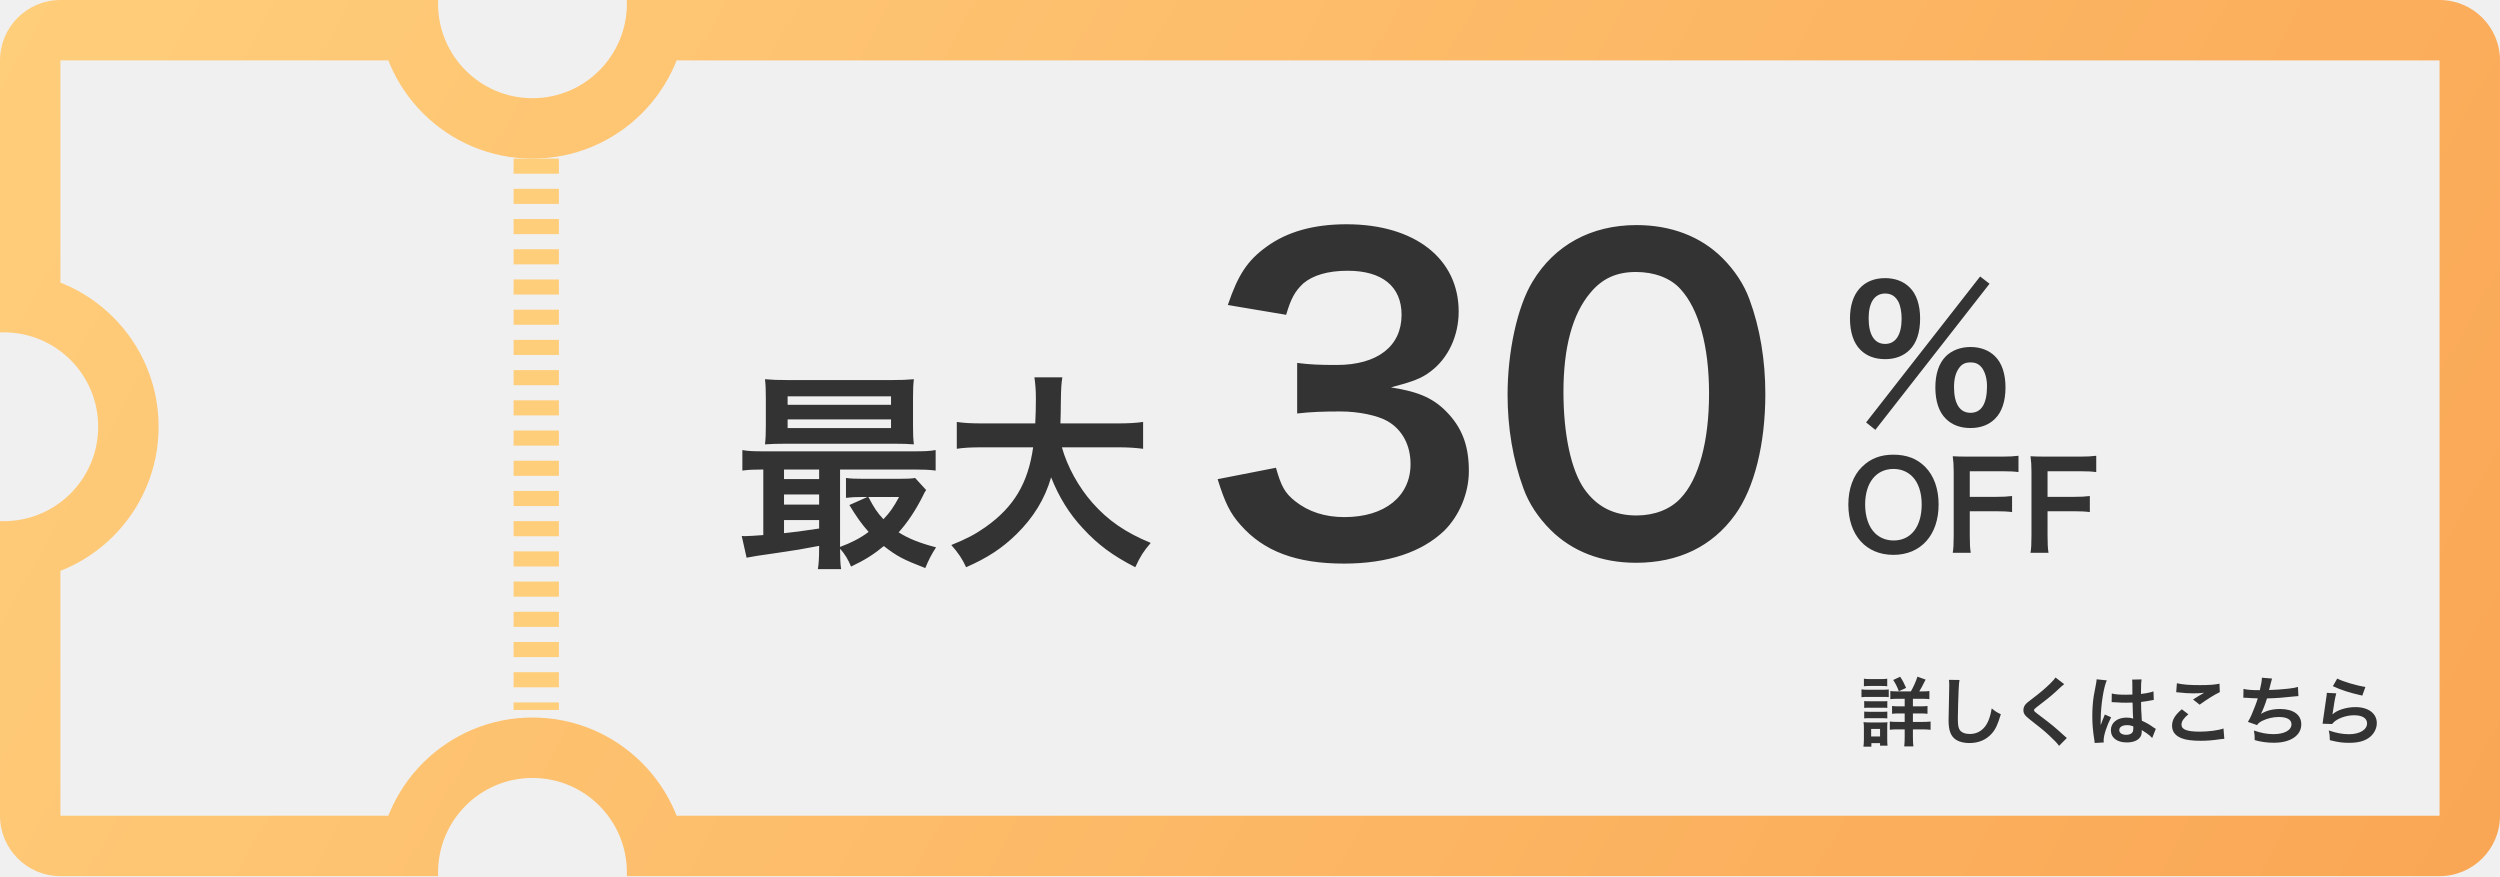
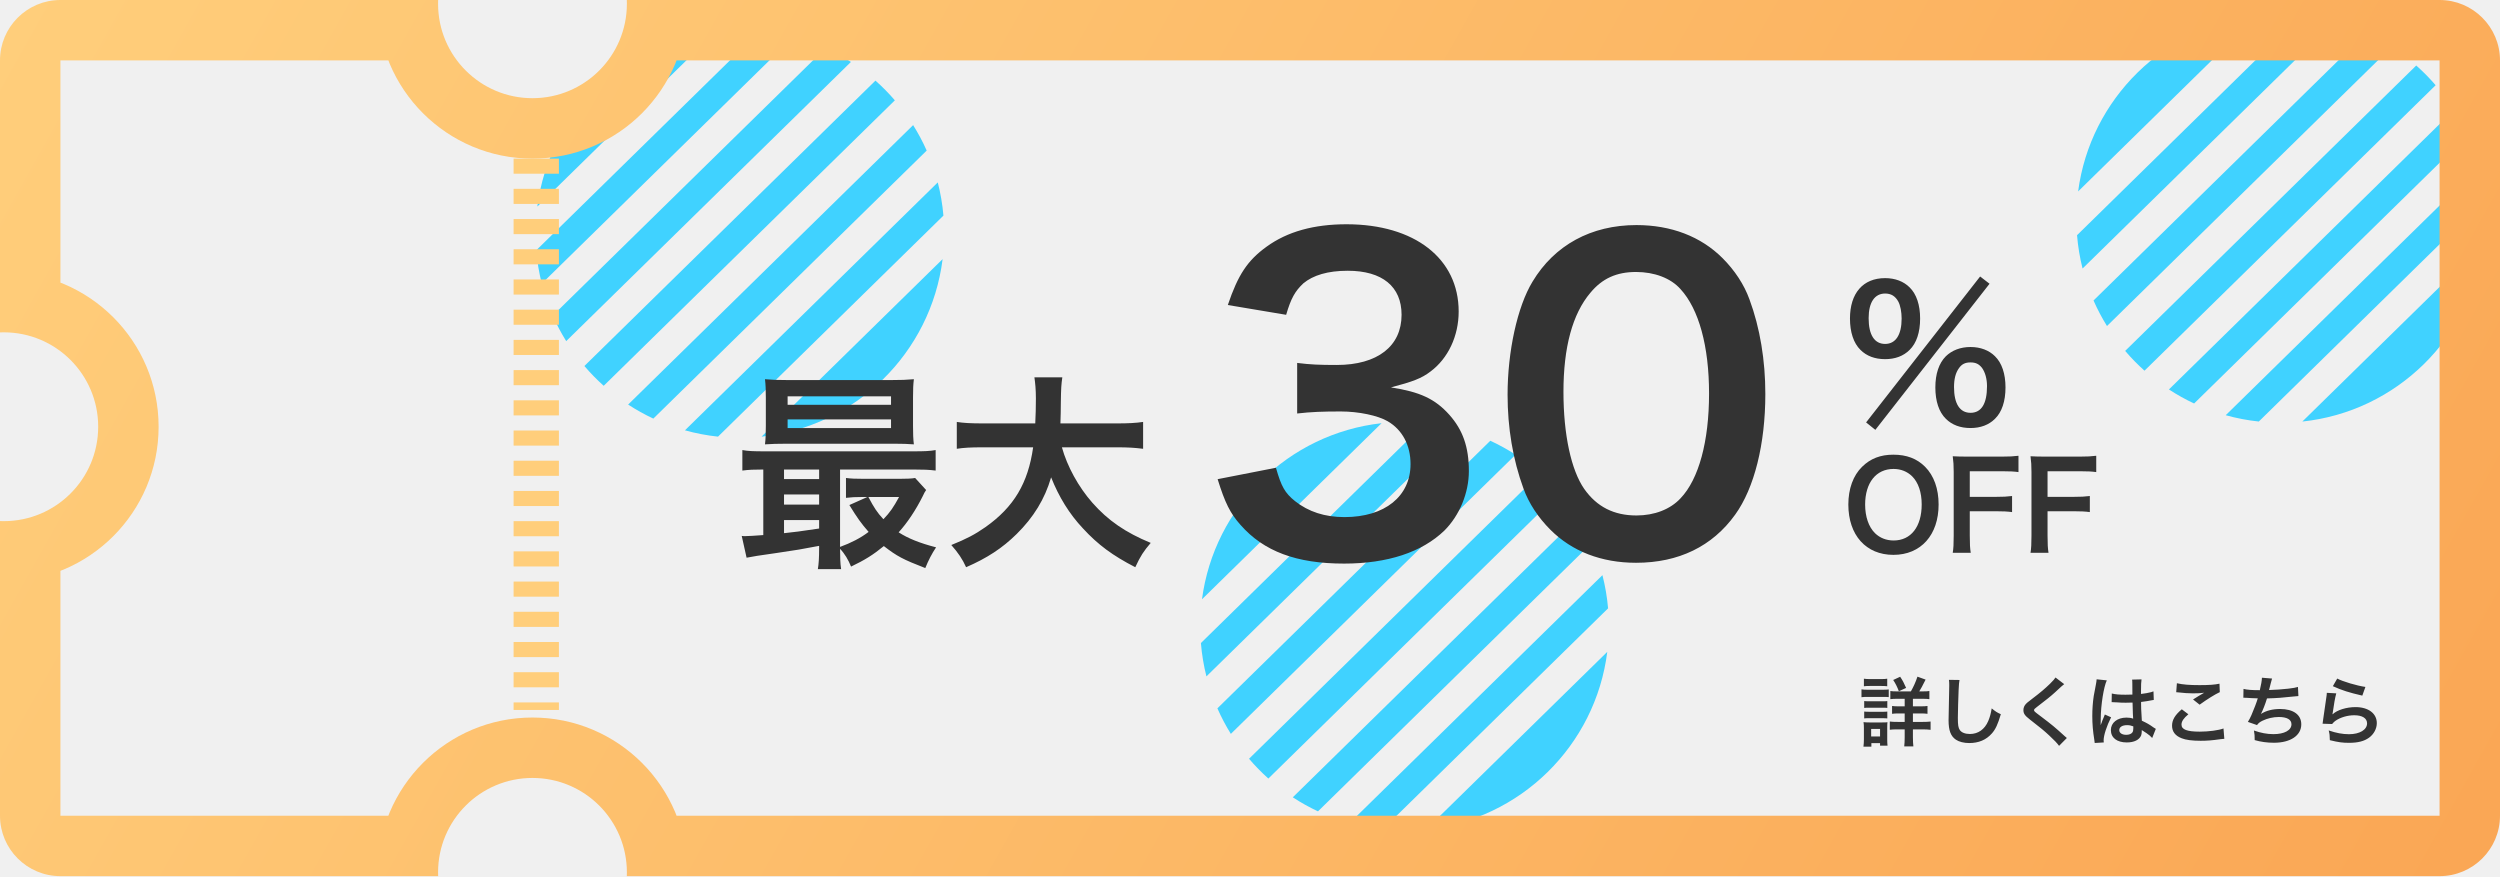
<svg xmlns="http://www.w3.org/2000/svg" width="331" height="116" viewBox="0 0 331 116" fill="none">
-   <mask id="path-1-inside-1_94_162" fill="white">
+   <path fill-rule="evenodd" clip-rule="evenodd" d="M328.91 26.545C328.78 25.042 328.527 23.574 328.161 22.151L294.685 54.974C296.101 55.369 297.564 55.651 299.064 55.811L328.91 26.545ZM304.827 55.814C317.302 54.5 327.25 44.708 328.802 32.307L304.827 55.814ZM324.899 14.565C325.572 15.64 326.173 16.766 326.693 17.936L290.5 53.423C289.342 52.881 288.228 52.258 287.166 51.563L324.899 14.565ZM322.479 11.283C321.682 10.356 320.824 9.484 319.91 8.673L281.372 46.46C282.165 47.39 283.021 48.265 283.931 49.08L322.479 11.283ZM313.317 4.353C314.479 4.891 315.597 5.51 316.663 6.201L278.965 43.166C278.295 42.087 277.698 40.957 277.183 39.784L313.317 4.353ZM309.116 2.817C307.693 2.428 306.224 2.152 304.718 2L275 31.14C275.123 32.649 275.37 34.124 275.731 35.553L309.116 2.817ZM275.143 25.345C276.758 13.083 286.586 3.41 298.92 2.03L275.143 25.345Z" fill="#40D2FF" />
+   <path fill-rule="evenodd" clip-rule="evenodd" d="M212.91 80.545C212.78 79.042 212.527 77.574 212.161 76.151L178.685 108.975C180.101 109.369 181.564 109.651 183.064 109.811L212.91 80.545ZM188.827 109.814C201.302 108.5 211.25 98.708 212.802 86.307L188.827 109.814ZM208.899 68.565C209.572 69.64 210.173 70.766 210.693 71.936L174.5 107.424C173.342 106.881 172.228 106.258 171.166 105.563L208.899 68.565ZM206.479 65.283C205.682 64.356 204.824 63.484 203.91 62.673L165.372 100.46C166.165 101.39 167.021 102.265 167.931 103.08L206.479 65.283ZM197.317 58.353C198.479 58.891 199.597 59.51 200.663 60.201L162.965 97.166C162.295 96.087 161.698 94.957 161.183 93.784L197.317 58.353ZM193.116 56.818C191.693 56.428 190.224 56.152 188.718 56L159 85.139C159.123 86.649 159.37 88.124 159.731 89.553L193.116 56.818ZM159.143 79.345C160.758 67.083 170.586 57.41 182.92 56.03L159.143 79.345Z" fill="#40D2FF" />
+   <path fill-rule="evenodd" clip-rule="evenodd" d="M124.91 28.545C124.78 27.042 124.527 25.574 124.161 24.151L90.685 56.974C92.101 57.369 93.564 57.651 95.064 57.811L124.91 28.545ZM100.827 57.814C113.302 56.5 123.25 46.708 124.802 34.307L100.827 57.814ZM120.899 16.565C121.572 17.64 122.173 18.766 122.693 19.936L86.5 55.423C85.342 54.881 84.228 54.258 83.166 53.563L120.899 16.565ZM118.479 13.283C117.682 12.356 116.824 11.484 115.91 10.673L77.372 48.46C78.165 49.39 79.021 50.265 79.931 51.08L118.479 13.283ZM109.317 6.353C110.479 6.891 111.597 7.51 112.663 8.201L74.965 45.166C74.294 44.087 73.698 42.957 73.183 41.784L109.317 6.353ZM105.116 4.817C103.693 4.428 102.224 4.152 100.718 4L71 33.139C71.123 34.649 71.37 36.124 71.731 37.553L105.116 4.817ZM71.143 27.345C72.758 15.083 82.586 5.41 94.92 4.03L71.143 27.345Z" fill="#40D2FF" />
+   <mask id="path-4-inside-1_94_162" fill="white">
    <path fill-rule="evenodd" clip-rule="evenodd" d="M83 0.5C83 7.404 77.404 13 70.5 13C63.596 13 58 7.404 58 0.5C58 0.333 58.003 0.166 58.01 0H8C3.582 0 0 3.582 0 8V44.01C0.166 44.003 0.333 44 0.5 44C7.404 44 13 49.596 13 56.5C13 63.404 7.404 69 0.5 69C0.333 69 0.166 68.997 0 68.99V108C0 112.418 3.582 116 8 116H58.01C58.003 115.834 58 115.667 58 115.5C58 108.596 63.596 103 70.5 103C77.404 103 83 108.596 83 115.5C83 115.667 82.997 115.834 82.99 116H323C327.418 116 331 112.418 331 108V8C331 3.582 327.418 0 323 0H82.99C82.997 0.166 83 0.333 83 0.5Z" />
  </mask>
-   <path d="M58.01 0L66.004 0.314L66.331 -8H58.01V0ZM0 44.01H-8V52.331L0.314 52.004L0 44.01ZM0 68.99L0.314 60.996L-8 60.669V68.99H0ZM58.01 116V124H66.331L66.004 115.686L58.01 116ZM82.99 116L74.996 115.686L74.669 124H82.99V116ZM82.99 0V-8H74.669L74.996 0.314L82.99 0ZM70.5 21C81.822 21 91 11.822 91 0.5H75C75 2.985 72.985 5 70.5 5V21ZM50 0.5C50 11.822 59.178 21 70.5 21V5C68.015 5 66 2.985 66 0.5H50ZM50.016 -0.314C50.005 -0.044 50 0.228 50 0.5H66C66 0.438 66.001 0.376 66.004 0.314L50.016 -0.314ZM8 8H58.01V-8H8V8ZM8 8V8V-8C-0.837 -8 -8 -0.837 -8 8H8ZM8 44.01V8H-8V44.01H8ZM0.5 36C0.228 36 -0.044 36.005 -0.314 36.016L0.314 52.004C0.376 52.001 0.438 52 0.5 52V36ZM21 56.5C21 45.178 11.822 36 0.5 36V52C2.985 52 5 54.015 5 56.5H21ZM0.5 77C11.822 77 21 67.822 21 56.5H5C5 58.985 2.985 61 0.5 61V77ZM-0.314 76.984C-0.044 76.995 0.228 77 0.5 77V61C0.438 61 0.376 60.999 0.314 60.996L-0.314 76.984ZM8 108V68.99H-8V108H8ZM8 108H8H-8C-8 116.837 -0.837 124 8 124V108ZM58.01 108H8V124H58.01V108ZM66.004 115.686C66.001 115.624 66 115.562 66 115.5H50C50 115.772 50.005 116.044 50.016 116.314L66.004 115.686ZM66 115.5C66 113.015 68.015 111 70.5 111V95C59.178 95 50 104.178 50 115.5H66ZM70.5 111C72.985 111 75 113.015 75 115.5H91C91 104.178 81.822 95 70.5 95V111ZM75 115.5C75 115.562 74.999 115.624 74.996 115.686L90.984 116.314C90.995 116.044 91 115.772 91 115.5H75ZM323 108H82.99V124H323V108ZM323 108V124C331.837 124 339 116.837 339 108H323ZM323 8V108H339V8H323ZM323 8H339C339 -0.837 331.837 -8 323 -8V8ZM82.99 8H323V-8H82.99V8ZM91 0.5C91 0.228 90.995 -0.044 90.984 -0.314L74.996 0.314C74.999 0.376 75 0.438 75 0.5H91Z" fill="url(#paint0_linear_94_162)" mask="url(#path-1-inside-1_94_162)" />
+   <path d="M58.01 0L66.004 0.314L66.331 -8H58.01V0ZM0 44.01H-8V52.331L0.314 52.004L0 44.01ZM0 68.99L0.314 60.996L-8 60.669V68.99H0ZM58.01 116V124H66.331L66.004 115.686L58.01 116ZM82.99 116L74.996 115.686L74.669 124H82.99V116ZM82.99 0V-8H74.669L74.996 0.314L82.99 0ZM70.5 21C81.822 21 91 11.822 91 0.5H75C75 2.985 72.985 5 70.5 5V21ZM50 0.5C50 11.822 59.178 21 70.5 21V5C68.015 5 66 2.985 66 0.5H50ZM50.016 -0.314C50.005 -0.044 50 0.228 50 0.5H66C66 0.438 66.001 0.376 66.004 0.314L50.016 -0.314ZM8 8H58.01V-8H8V8ZM8 8V8V-8C-0.837 -8 -8 -0.837 -8 8H8ZM8 44.01V8H-8V44.01H8ZM0.5 36C0.228 36 -0.044 36.005 -0.314 36.016L0.314 52.004C0.376 52.001 0.438 52 0.5 52V36ZM21 56.5C21 45.178 11.822 36 0.5 36V52C2.985 52 5 54.015 5 56.5H21ZM0.5 77C11.822 77 21 67.822 21 56.5H5C5 58.985 2.985 61 0.5 61V77ZM-0.314 76.984C-0.044 76.995 0.228 77 0.5 77V61C0.438 61 0.376 60.999 0.314 60.996L-0.314 76.984ZM8 108V68.99H-8V108H8ZM8 108H8H-8C-8 116.837 -0.837 124 8 124V108ZM58.01 108H8V124H58.01V108ZM66.004 115.686C66.001 115.624 66 115.562 66 115.5H50C50 115.772 50.005 116.044 50.016 116.314L66.004 115.686ZM66 115.5C66 113.015 68.015 111 70.5 111V95C59.178 95 50 104.178 50 115.5H66ZM70.5 111C72.985 111 75 113.015 75 115.5H91C91 104.178 81.822 95 70.5 95V111ZM75 115.5C75 115.562 74.999 115.624 74.996 115.686L90.984 116.314C90.995 116.044 91 115.772 91 115.5H75ZM323 108H82.99V124H323V108ZM323 108V124C331.837 124 339 116.837 339 108H323ZM323 8V108H339V8H323ZM323 8H339C339 -0.837 331.837 -8 323 -8V8ZM82.99 8H323V-8H82.99V8ZM91 0.5C91 0.228 90.995 -0.044 90.984 -0.314L74.996 0.314C74.999 0.376 75 0.438 75 0.5H91Z" fill="url(#paint0_linear_94_162)" mask="url(#path-4-inside-1_94_162)" />
  <line x1="71" y1="21" x2="71" y2="94" stroke="#FFCE7B" stroke-width="6" stroke-dasharray="2 2" />
  <path d="M251.14 91.54H253C253.34 90.95 253.64 90.29 253.87 89.59L254.95 89.98C254.48 90.92 254.37 91.11 254.11 91.54H254.55C255 91.54 255.2 91.53 255.45 91.49V92.57C255.21 92.53 254.94 92.52 254.46 92.52H253.27V93.52H254.25C254.72 93.52 254.98 93.51 255.2 93.47V94.51C254.97 94.47 254.71 94.46 254.26 94.46H253.27V95.58H254.57C254.98 95.58 255.29 95.57 255.61 95.53V96.63C255.3 96.59 255.01 96.57 254.59 96.57H253.27V97.62C253.27 98.09 253.29 98.45 253.33 98.82H252.12C252.16 98.49 252.18 98.09 252.18 97.63V96.57H251.25C250.79 96.57 250.5 96.58 250.21 96.62V95.53C250.5 95.57 250.78 95.58 251.26 95.58H252.18V94.46H251.42C250.97 94.46 250.77 94.47 250.51 94.51V93.47C250.77 93.51 251 93.52 251.42 93.52H252.18V92.52H251.24C250.78 92.52 250.53 92.53 250.28 92.57V91.49C250.53 91.53 250.71 91.54 251.14 91.54ZM246.78 90.86V89.86C247.05 89.9 247.21 89.91 247.62 89.91H249.03C249.44 89.91 249.6 89.9 249.87 89.86V90.86C249.63 90.83 249.4 90.82 249.03 90.82H247.62C247.25 90.82 247.03 90.83 246.78 90.86ZM246.46 92.31V91.27C246.7 91.31 246.89 91.32 247.26 91.32H249.27C249.67 91.32 249.86 91.31 250.07 91.28V92.3C249.86 92.28 249.74 92.27 249.31 92.27H247.26C246.9 92.27 246.71 92.28 246.46 92.31ZM246.82 93.73V92.82C247.03 92.84 247.15 92.85 247.48 92.85H249.24C249.58 92.85 249.67 92.85 249.88 92.82V93.73C249.65 93.7 249.56 93.7 249.24 93.7H247.48C247.15 93.7 247.05 93.7 246.82 93.73ZM246.82 95.12V94.21C247.03 94.23 247.15 94.24 247.48 94.24H249.24C249.57 94.24 249.68 94.24 249.88 94.21V95.12C249.67 95.1 249.54 95.09 249.22 95.09H247.47C247.15 95.09 247.04 95.09 246.82 95.12ZM247.77 98.86H246.72C246.76 98.56 246.78 98.23 246.78 97.89V96.4C246.78 96.09 246.77 95.89 246.73 95.61C246.98 95.64 247.21 95.65 247.5 95.65H249.22C249.61 95.65 249.72 95.65 249.9 95.62C249.88 95.82 249.87 95.98 249.87 96.34V97.95C249.87 98.25 249.88 98.48 249.91 98.73H248.92V98.39H247.77V98.86ZM247.74 96.51V97.51H248.92V96.51H247.74ZM252.37 91.08L251.41 91.52C251.18 90.92 250.98 90.52 250.66 90.03L251.58 89.6C251.92 90.11 252.07 90.39 252.37 91.08ZM258.04 90.01L259.44 90.03C259.38 90.32 259.36 90.61 259.32 91.38C259.28 92.31 259.22 94.34 259.22 95.05C259.22 96 259.28 96.36 259.48 96.66C259.71 96.99 260.19 97.18 260.82 97.18C261.9 97.18 262.77 96.57 263.24 95.47C263.46 94.95 263.59 94.48 263.7 93.79C264.24 94.23 264.42 94.34 264.91 94.56C264.51 95.91 264.21 96.56 263.72 97.11C262.97 97.96 261.98 98.38 260.72 98.38C260.03 98.38 259.39 98.22 258.97 97.94C258.28 97.48 257.99 96.71 257.99 95.37C257.99 94.85 258.01 93.85 258.07 91.34C258.08 91.04 258.08 90.83 258.08 90.69C258.08 90.41 258.07 90.27 258.04 90.01ZM272.15 89.7L273.3 90.58C273.13 90.7 272.94 90.87 272.07 91.68C271.56 92.15 270.86 92.71 269.69 93.6C269.38 93.83 269.31 93.91 269.31 94.02C269.31 94.17 269.33 94.19 270.21 94.85C271.77 96.03 272.06 96.28 273.36 97.46C273.46 97.56 273.52 97.61 273.65 97.71L272.62 98.75C272.36 98.39 272 98.01 271.32 97.38C270.61 96.72 270.28 96.45 268.74 95.25C268.08 94.74 267.9 94.47 267.9 94.01C267.9 93.71 268.01 93.44 268.23 93.2C268.36 93.06 268.37 93.05 269.11 92.48C270.19 91.66 270.75 91.18 271.42 90.53C271.87 90.08 271.98 89.95 272.15 89.7ZM279.58 92.97L279.6 91.82C280.07 91.94 280.59 91.98 281.41 91.98C281.76 91.98 281.98 91.98 282.33 91.96C282.33 91.37 282.32 90.87 282.32 90.46C282.32 90.24 282.31 90.09 282.29 89.98L283.54 89.95C283.49 90.23 283.47 90.71 283.47 91.42C283.47 91.53 283.47 91.68 283.47 91.88C283.99 91.82 284.43 91.74 284.82 91.64C284.88 91.62 284.88 91.62 285.04 91.56L285.12 91.54L285.16 92.67C285.06 92.68 285.05 92.68 284.87 92.72C284.53 92.79 284.01 92.88 283.48 92.94C283.48 93.03 283.48 93.03 283.48 93.16C283.48 93.72 283.48 93.74 283.58 95.42C284.3 95.76 284.55 95.9 285.15 96.33C285.28 96.42 285.33 96.45 285.43 96.5L284.95 97.71C284.78 97.51 284.48 97.25 284.2 97.07C283.86 96.85 283.63 96.7 283.57 96.66C283.57 96.72 283.57 96.74 283.57 96.8C283.57 97.02 283.54 97.22 283.49 97.36C283.26 97.95 282.56 98.3 281.59 98.3C280.28 98.3 279.48 97.68 279.48 96.66C279.48 95.69 280.33 95.01 281.54 95.01C281.91 95.01 282.16 95.05 282.43 95.15C282.4 94.9 282.39 94.41 282.35 93.02C281.95 93.03 281.71 93.04 281.45 93.04C281.08 93.04 280.68 93.03 280.21 92.99C280.07 92.99 279.96 92.98 279.91 92.98C279.82 92.97 279.76 92.97 279.74 92.97C279.69 92.96 279.66 92.96 279.64 92.96C279.63 92.96 279.61 92.96 279.58 92.97ZM282.45 96.17C282.12 96.05 281.93 96.01 281.63 96.01C280.99 96.01 280.59 96.26 280.59 96.67C280.59 97.04 280.95 97.29 281.51 97.29C281.88 97.29 282.17 97.18 282.32 96.98C282.41 96.86 282.45 96.71 282.45 96.44C282.45 96.33 282.45 96.17 282.45 96.17ZM278.54 98.3L277.34 98.37C277.33 98.27 277.33 98.21 277.29 97.98C277.1 96.81 277.02 95.85 277.02 94.8C277.02 93.9 277.08 93.02 277.21 92.15C277.26 91.85 277.26 91.85 277.48 90.72C277.55 90.37 277.59 90.08 277.59 89.98C277.59 89.97 277.59 89.96 277.59 89.94L278.94 90.08C278.53 90.95 278.15 93.36 278.14 95.1C278.13 95.46 278.13 95.46 278.13 95.62C278.13 95.69 278.13 95.69 278.13 95.78C278.13 95.86 278.13 95.88 278.12 95.99H278.13C278.18 95.88 278.18 95.88 278.25 95.7C278.27 95.63 278.32 95.52 278.37 95.36C278.46 95.15 278.46 95.15 278.56 94.91C278.58 94.88 278.59 94.85 278.68 94.6L279.51 94.97C278.92 96.13 278.52 97.37 278.52 98.03C278.52 98.1 278.52 98.11 278.54 98.3ZM288.13 91.65L288.22 90.46C288.99 90.64 289.88 90.71 291.22 90.71C292.49 90.71 293.2 90.66 293.86 90.52L293.9 91.64C293.3 91.91 292.22 92.58 291.23 93.3L290.36 92.61C290.88 92.28 291.37 91.98 291.83 91.72C291.39 91.78 290.96 91.8 290.33 91.8C289.82 91.8 288.99 91.75 288.5 91.68C288.3 91.66 288.27 91.65 288.13 91.65ZM288.87 93.91L289.74 94.57C289.11 95.09 288.83 95.51 288.83 95.94C288.83 96.59 289.56 96.87 291.25 96.87C292.44 96.87 293.75 96.69 294.39 96.45L294.5 97.82C294.33 97.83 294.27 97.83 294.06 97.86C292.86 98.03 292.22 98.08 291.36 98.08C290.27 98.08 289.39 97.97 288.86 97.75C288 97.42 287.58 96.86 287.58 96.08C287.58 95.32 287.97 94.66 288.87 93.91ZM297.02 92.38L297.04 91.21C297.5 91.33 298.17 91.38 299.2 91.38C299.39 90.58 299.46 90.16 299.48 89.73L300.82 89.84C300.76 90.02 300.76 90.02 300.66 90.42C300.48 91.17 300.48 91.17 300.42 91.36C301.18 91.34 302.31 91.26 302.97 91.18C303.71 91.09 303.9 91.05 304.25 90.95L304.31 92.16C304.08 92.17 303.99 92.18 303.73 92.21C302.28 92.37 301.4 92.44 300.15 92.47C299.94 93.18 299.56 94.14 299.36 94.5V94.52C300.03 94.09 300.9 93.87 301.88 93.87C303.64 93.87 304.69 94.63 304.69 95.9C304.69 97.38 303.26 98.34 301.07 98.34C300.18 98.34 299.3 98.22 298.52 97.99C298.52 97.42 298.51 97.22 298.42 96.72C299.32 97.04 300.16 97.2 301 97.2C302.45 97.2 303.39 96.69 303.39 95.89C303.39 95.27 302.79 94.93 301.71 94.93C300.97 94.93 300.2 95.11 299.56 95.42C299.19 95.6 299.01 95.75 298.83 96L297.62 95.58C297.77 95.34 297.94 95.03 298.09 94.68C298.42 93.92 298.79 92.95 298.93 92.46C298.4 92.45 297.95 92.43 297.42 92.39C297.28 92.38 297.18 92.38 297.1 92.38C297.09 92.38 297.06 92.38 297.02 92.38ZM308.87 90.85L309.45 89.84C310.14 90.22 312.05 90.79 313.18 90.95L312.77 92.1C311.06 91.71 310.01 91.38 308.87 90.85ZM308.07 91.73L309.32 91.8C309.17 92.35 309 93.28 308.87 94.26C308.85 94.4 308.85 94.4 308.82 94.55L308.84 94.57C309.42 94.01 310.66 93.62 311.87 93.62C313.57 93.62 314.69 94.46 314.69 95.74C314.69 96.47 314.3 97.21 313.66 97.67C313.01 98.14 312.18 98.35 311.02 98.35C310.16 98.35 309.61 98.28 308.47 98C308.46 97.38 308.44 97.18 308.32 96.71C309.3 97.05 310.16 97.21 311.01 97.21C312.42 97.21 313.4 96.62 313.4 95.77C313.4 95.1 312.77 94.7 311.71 94.7C310.82 94.7 309.89 94.97 309.22 95.43C309.04 95.56 308.98 95.62 308.77 95.86L307.51 95.82C307.54 95.64 307.54 95.6 307.59 95.22C307.67 94.6 307.83 93.49 308.01 92.31C308.05 92.07 308.06 91.95 308.07 91.73Z" fill="#333333" />
  <path d="M108.452 72.524V72.272C105.792 72.776 105.792 72.776 102.768 73.224C100.528 73.532 99.548 73.7 98.848 73.84L98.204 70.956C98.4 70.984 98.512 70.984 98.652 70.984C99.1 70.984 99.884 70.928 101.06 70.844V62.164C99.828 62.164 99.128 62.192 98.288 62.304V59.588C99.044 59.728 99.772 59.756 101.172 59.756H120.968C122.396 59.756 123.096 59.728 123.88 59.588V62.304C122.984 62.192 122.312 62.164 120.94 62.164H111.224V72.412C112.68 71.88 113.94 71.236 115.004 70.424C114.024 69.304 113.464 68.52 112.456 66.868L114.836 65.804H114.108C113.212 65.804 112.708 65.832 112.008 65.916V63.284C112.652 63.368 113.212 63.396 114.36 63.396H119.064C120.016 63.396 120.716 63.368 121.164 63.284L122.62 64.88C122.424 65.16 122.368 65.272 122.172 65.692C121.248 67.54 120.128 69.22 118.98 70.48C120.24 71.292 121.78 71.908 123.936 72.468C123.376 73.308 122.928 74.176 122.508 75.212C119.54 74.064 118.756 73.644 117.02 72.3C115.62 73.448 114.5 74.148 112.68 75.016C112.316 74.12 111.84 73.308 111.224 72.664C111.224 73.812 111.252 74.624 111.364 75.352H108.284C108.396 74.68 108.452 73.924 108.452 72.524ZM108.452 69.976V68.856H103.804V70.592C105.176 70.452 105.82 70.368 108.452 69.976ZM108.452 66.812V65.468H103.804V66.812H108.452ZM108.452 63.424V62.164H103.804V63.424H108.452ZM119.036 65.804H114.976C115.732 67.232 116.124 67.848 116.964 68.744C117.832 67.848 118.308 67.148 119.036 65.804ZM120.884 52.644V56.396C120.884 57.488 120.912 58.16 120.996 58.832C120.352 58.776 119.344 58.748 118.392 58.748H104.168C102.908 58.748 102.152 58.776 101.284 58.832C101.368 58.132 101.396 57.432 101.396 56.424V52.644C101.396 51.608 101.368 50.908 101.284 50.208C102.208 50.292 102.964 50.32 104.252 50.32H118.028C119.316 50.32 120.044 50.292 120.996 50.208C120.912 50.88 120.884 51.552 120.884 52.644ZM104.28 52.476V53.596H117.972V52.476H104.28ZM104.28 55.528V56.676H117.972V55.528H104.28ZM147.848 59.224H140.596C141.296 61.744 142.78 64.46 144.628 66.56C146.7 68.912 149.024 70.508 152.356 71.88C151.404 73 151.012 73.588 150.312 75.1C147.316 73.56 145.384 72.132 143.396 69.976C141.576 68.044 140.204 65.804 139.168 63.2C138.328 66.084 136.844 68.492 134.604 70.704C132.7 72.58 130.684 73.896 127.912 75.1C127.436 74.036 126.848 73.168 125.952 72.16C127.968 71.348 129.088 70.76 130.488 69.78C134.24 67.12 136.116 63.984 136.788 59.224H130.18C128.416 59.224 127.604 59.28 126.68 59.42V55.864C127.548 56.004 128.556 56.06 130.208 56.06H137.068C137.124 54.66 137.152 54.212 137.152 52.756C137.152 51.58 137.068 50.74 136.956 49.956H140.652C140.512 50.936 140.484 51.356 140.456 53.232C140.456 54.38 140.428 55.024 140.4 56.06H147.82C149.416 56.06 150.396 56.004 151.348 55.864V59.42C150.228 59.28 149.388 59.224 147.848 59.224Z" fill="#333333" />
  <path d="M247.072 55.928L262.168 36.608L263.416 37.568L248.296 56.912L247.072 55.928ZM260.896 56.672C259.552 56.672 258.448 56.264 257.632 55.448C256.72 54.56 256.24 53.12 256.24 51.296C256.24 49.496 256.72 48.08 257.632 47.168C258.448 46.376 259.576 45.944 260.896 45.944C262.216 45.944 263.344 46.376 264.136 47.168C265.048 48.056 265.528 49.496 265.528 51.296C265.528 53.12 265.048 54.56 264.136 55.448C263.32 56.264 262.216 56.672 260.896 56.672ZM260.896 47.984C260.2 47.984 259.744 48.2 259.36 48.752C258.928 49.352 258.712 50.168 258.712 51.248C258.712 53.456 259.48 54.656 260.896 54.656C262.336 54.656 263.08 53.456 263.08 51.128C263.08 50.168 262.84 49.304 262.432 48.728C262.024 48.2 261.592 47.984 260.896 47.984ZM249.592 47.552C248.248 47.552 247.144 47.144 246.328 46.328C245.416 45.44 244.936 43.976 244.936 42.176C244.936 38.816 246.664 36.824 249.592 36.824C250.912 36.824 252.04 37.256 252.832 38.048C253.744 38.936 254.224 40.376 254.224 42.176C254.224 44 253.744 45.44 252.832 46.328C252.016 47.144 250.912 47.552 249.592 47.552ZM249.592 38.864C248.2 38.864 247.408 40.04 247.408 42.128C247.408 44.336 248.176 45.536 249.592 45.536C250.984 45.536 251.776 44.336 251.776 42.176C251.776 41.312 251.608 40.448 251.344 39.944C250.936 39.2 250.384 38.864 249.592 38.864Z" fill="#333333" />
  <path d="M250.672 60.2C252.432 60.2 253.792 60.712 254.88 61.8C256.048 62.968 256.672 64.712 256.672 66.792C256.672 70.84 254.32 73.464 250.688 73.464C247.056 73.464 244.72 70.856 244.72 66.792C244.72 64.728 245.36 62.952 246.544 61.8C247.648 60.712 248.976 60.2 250.672 60.2ZM250.72 71.56C253.008 71.56 254.432 69.736 254.432 66.792C254.432 65.176 253.984 63.88 253.168 63.064C252.512 62.424 251.664 62.088 250.704 62.088C248.4 62.088 246.944 63.912 246.944 66.808C246.944 68.408 247.408 69.752 248.24 70.584C248.896 71.224 249.744 71.56 250.72 71.56ZM260.798 67.688V70.888C260.798 72.024 260.83 72.584 260.926 73.192H258.542C258.638 72.648 258.67 71.976 258.67 70.92V62.488C258.67 61.608 258.638 61.144 258.542 60.408C259.198 60.44 259.598 60.456 260.574 60.456H265.054C266.062 60.456 266.574 60.424 267.246 60.344V62.504C266.67 62.424 266.078 62.392 265.054 62.392H260.798V65.784H264.222C265.214 65.784 265.774 65.752 266.398 65.672V67.8C265.806 67.72 265.198 67.688 264.222 67.688H260.798ZM271.095 67.688V70.888C271.095 72.024 271.127 72.584 271.223 73.192H268.839C268.935 72.648 268.967 71.976 268.967 70.92V62.488C268.967 61.608 268.935 61.144 268.839 60.408C269.495 60.44 269.895 60.456 270.871 60.456H275.351C276.359 60.456 276.871 60.424 277.543 60.344V62.504C276.967 62.424 276.375 62.392 275.351 62.392H271.095V65.784H274.519C275.511 65.784 276.071 65.752 276.695 65.672V67.8C276.103 67.72 275.495 67.688 274.519 67.688H271.095Z" fill="#333333" />
  <path d="M161.214 63.442L168.936 61.93C169.638 64.414 170.124 65.278 171.474 66.358C173.256 67.762 175.416 68.464 178.008 68.464C183.354 68.464 186.756 65.71 186.756 61.444C186.756 58.96 185.676 56.908 183.732 55.774C182.436 55.018 179.898 54.478 177.522 54.478C175.146 54.478 173.58 54.532 171.744 54.748V48.052C173.472 48.268 174.66 48.322 176.982 48.322C182.382 48.322 185.568 45.838 185.568 41.68C185.568 37.954 183.03 35.848 178.44 35.848C175.794 35.848 173.85 36.442 172.554 37.522C171.474 38.548 170.934 39.466 170.286 41.68L162.564 40.384C163.914 36.388 165.156 34.498 167.694 32.662C170.448 30.664 173.958 29.692 178.278 29.692C187.296 29.692 193.128 34.228 193.128 41.248C193.128 44.488 191.724 47.458 189.402 49.186C188.214 50.104 187.026 50.536 184.164 51.292C187.998 51.886 189.996 52.804 191.886 54.91C193.668 56.908 194.478 59.176 194.478 62.362C194.478 65.278 193.236 68.248 191.238 70.246C188.268 73.108 183.732 74.62 177.954 74.62C171.636 74.62 167.316 73 164.238 69.49C162.888 67.978 162.186 66.574 161.214 63.442ZM216.613 74.512C212.023 74.512 208.135 73 205.273 70.138C203.653 68.518 202.411 66.628 201.709 64.684C200.305 60.85 199.603 56.638 199.603 52.264C199.603 46.54 200.899 40.6 202.897 37.306C205.813 32.446 210.673 29.8 216.667 29.8C221.257 29.8 225.199 31.312 228.061 34.174C229.681 35.794 230.923 37.684 231.625 39.628C233.029 43.408 233.731 47.728 233.731 52.156C233.731 58.798 232.273 64.63 229.735 68.14C226.711 72.352 222.229 74.512 216.613 74.512ZM216.667 68.248C219.043 68.248 221.149 67.438 222.499 65.98C224.929 63.442 226.279 58.42 226.279 52.102C226.279 45.838 224.929 40.924 222.499 38.278C221.203 36.82 219.043 36.01 216.613 36.01C214.021 36.01 212.131 36.874 210.565 38.764C208.189 41.572 207.001 46 207.001 51.886C207.001 57.556 208.027 62.254 209.755 64.738C211.429 67.114 213.697 68.248 216.667 68.248Z" fill="#333333" />
  <defs>
    <linearGradient id="paint0_linear_94_162" x1="20.5" y1="-33.5" x2="315.5" y2="132" gradientUnits="userSpaceOnUse">
      <stop stop-color="#FFCE7B" />
      <stop offset="1" stop-color="#FAA755" />
    </linearGradient>
  </defs>
</svg>
